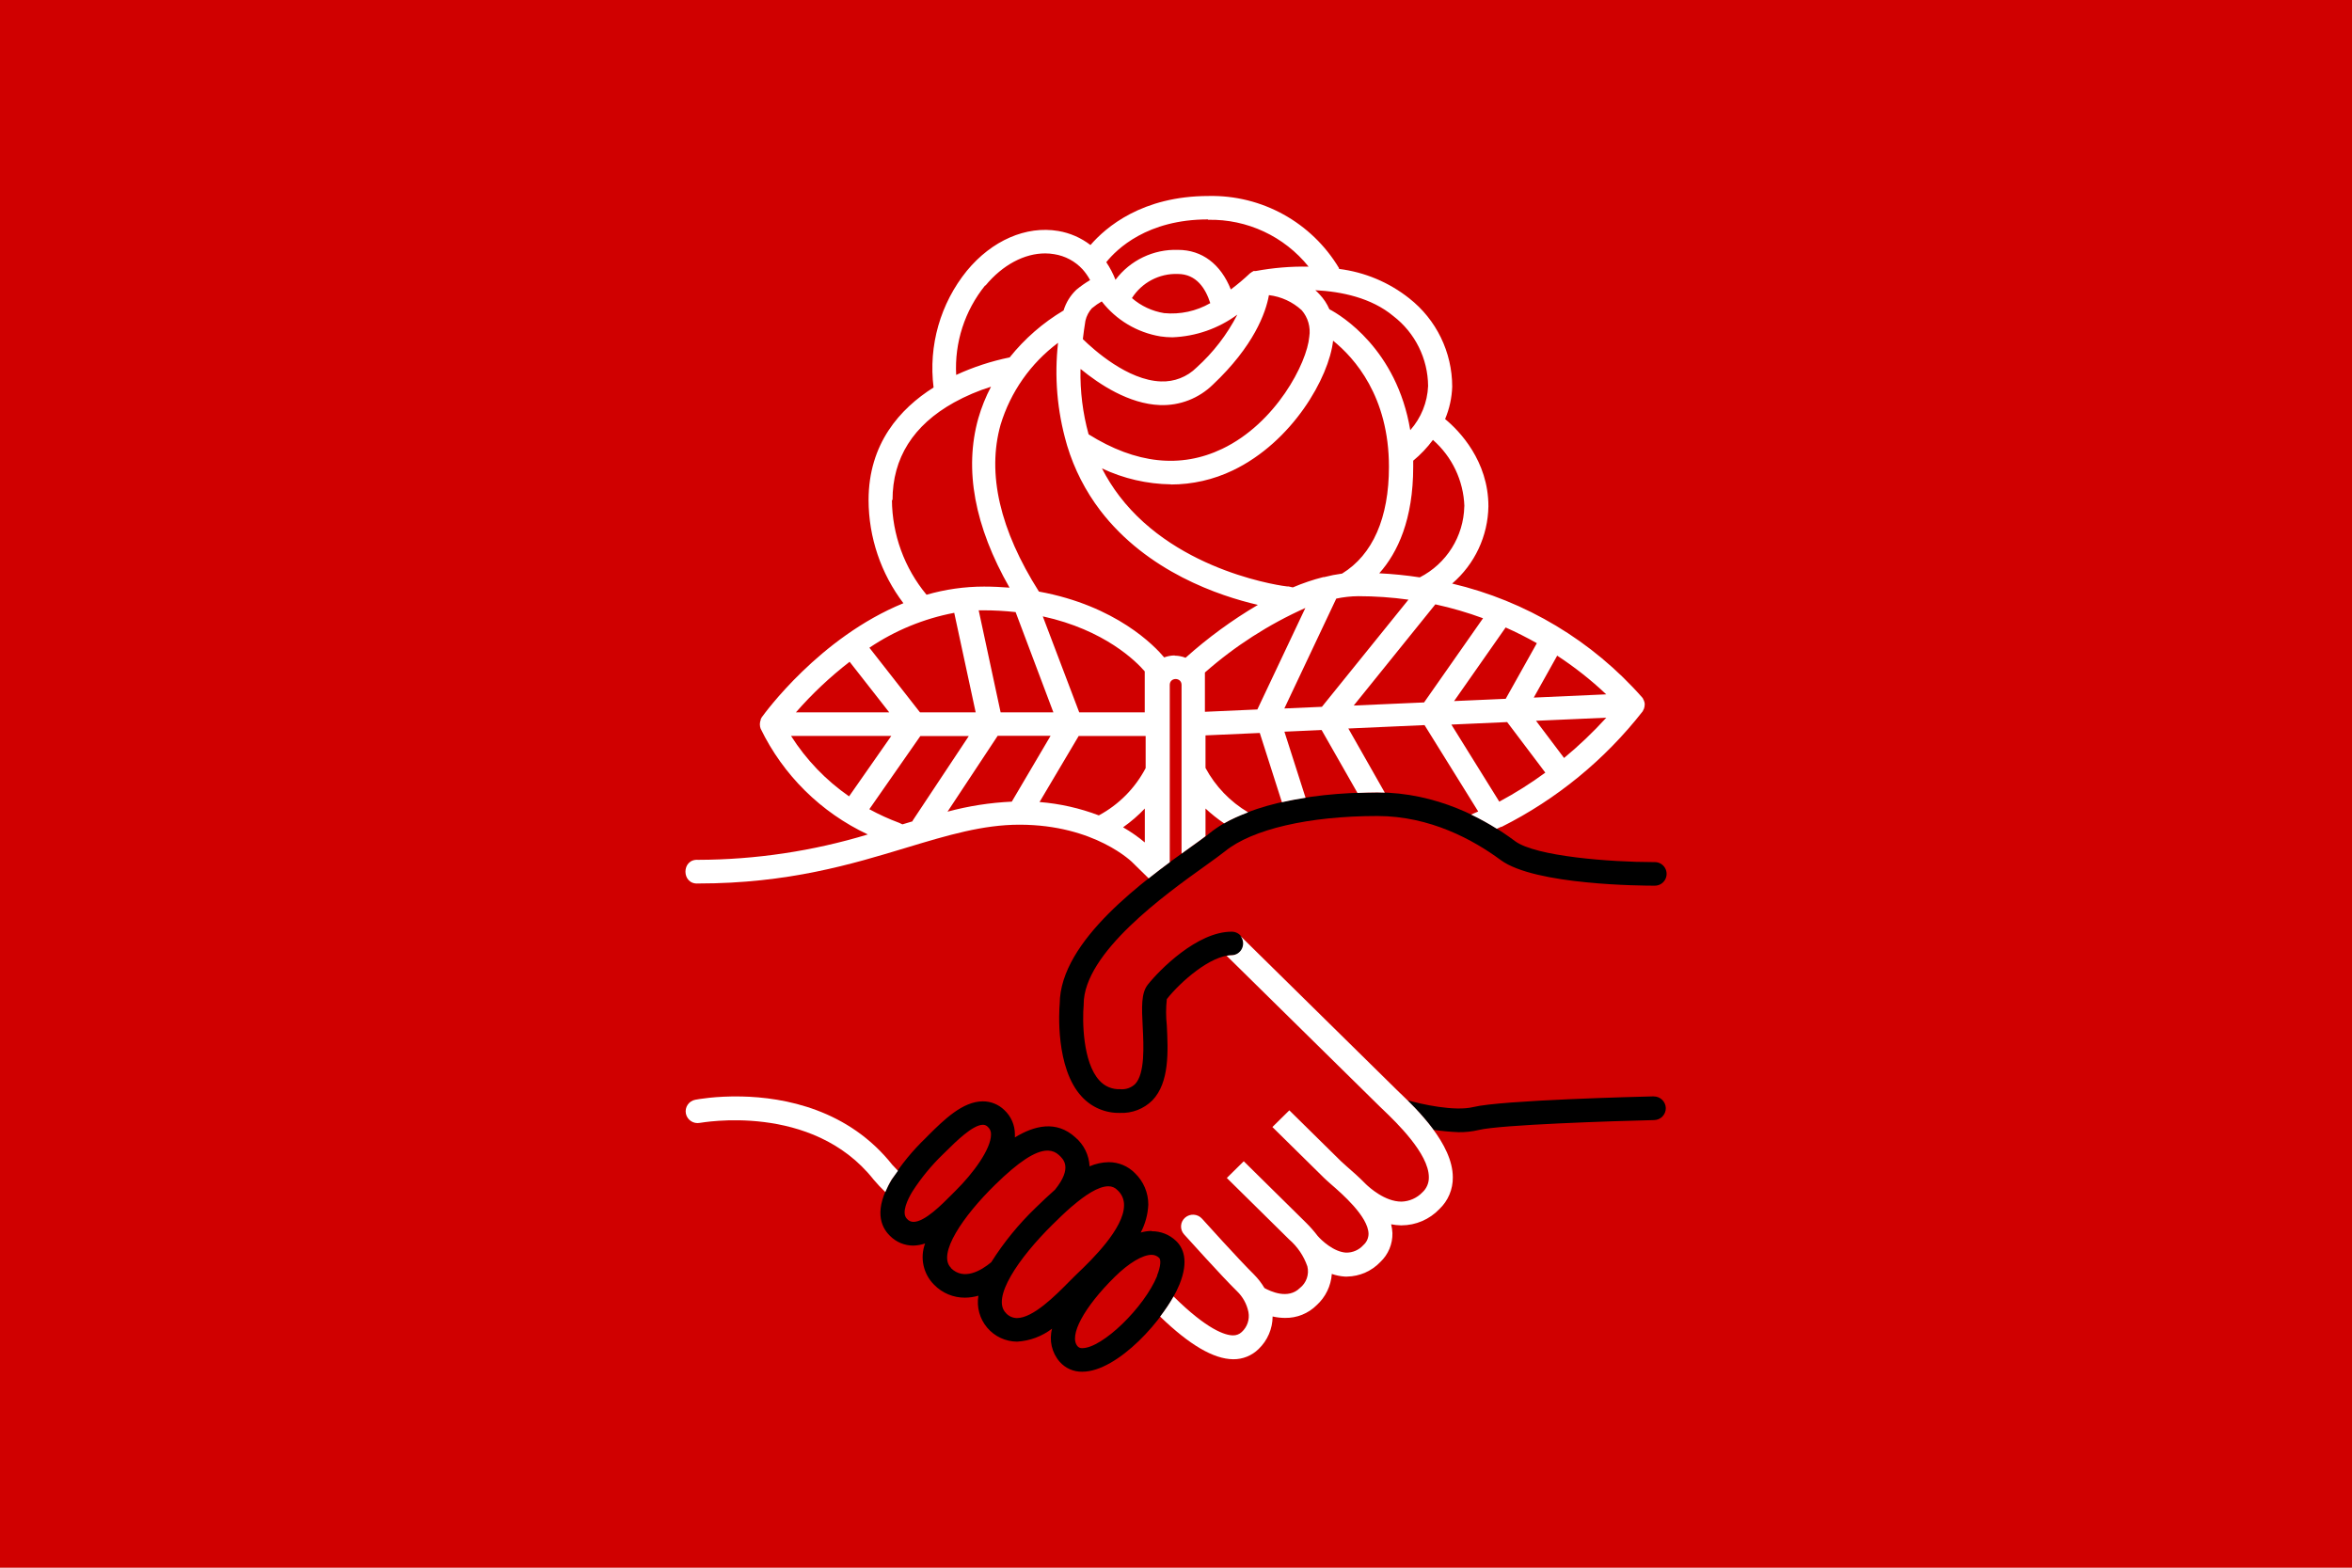
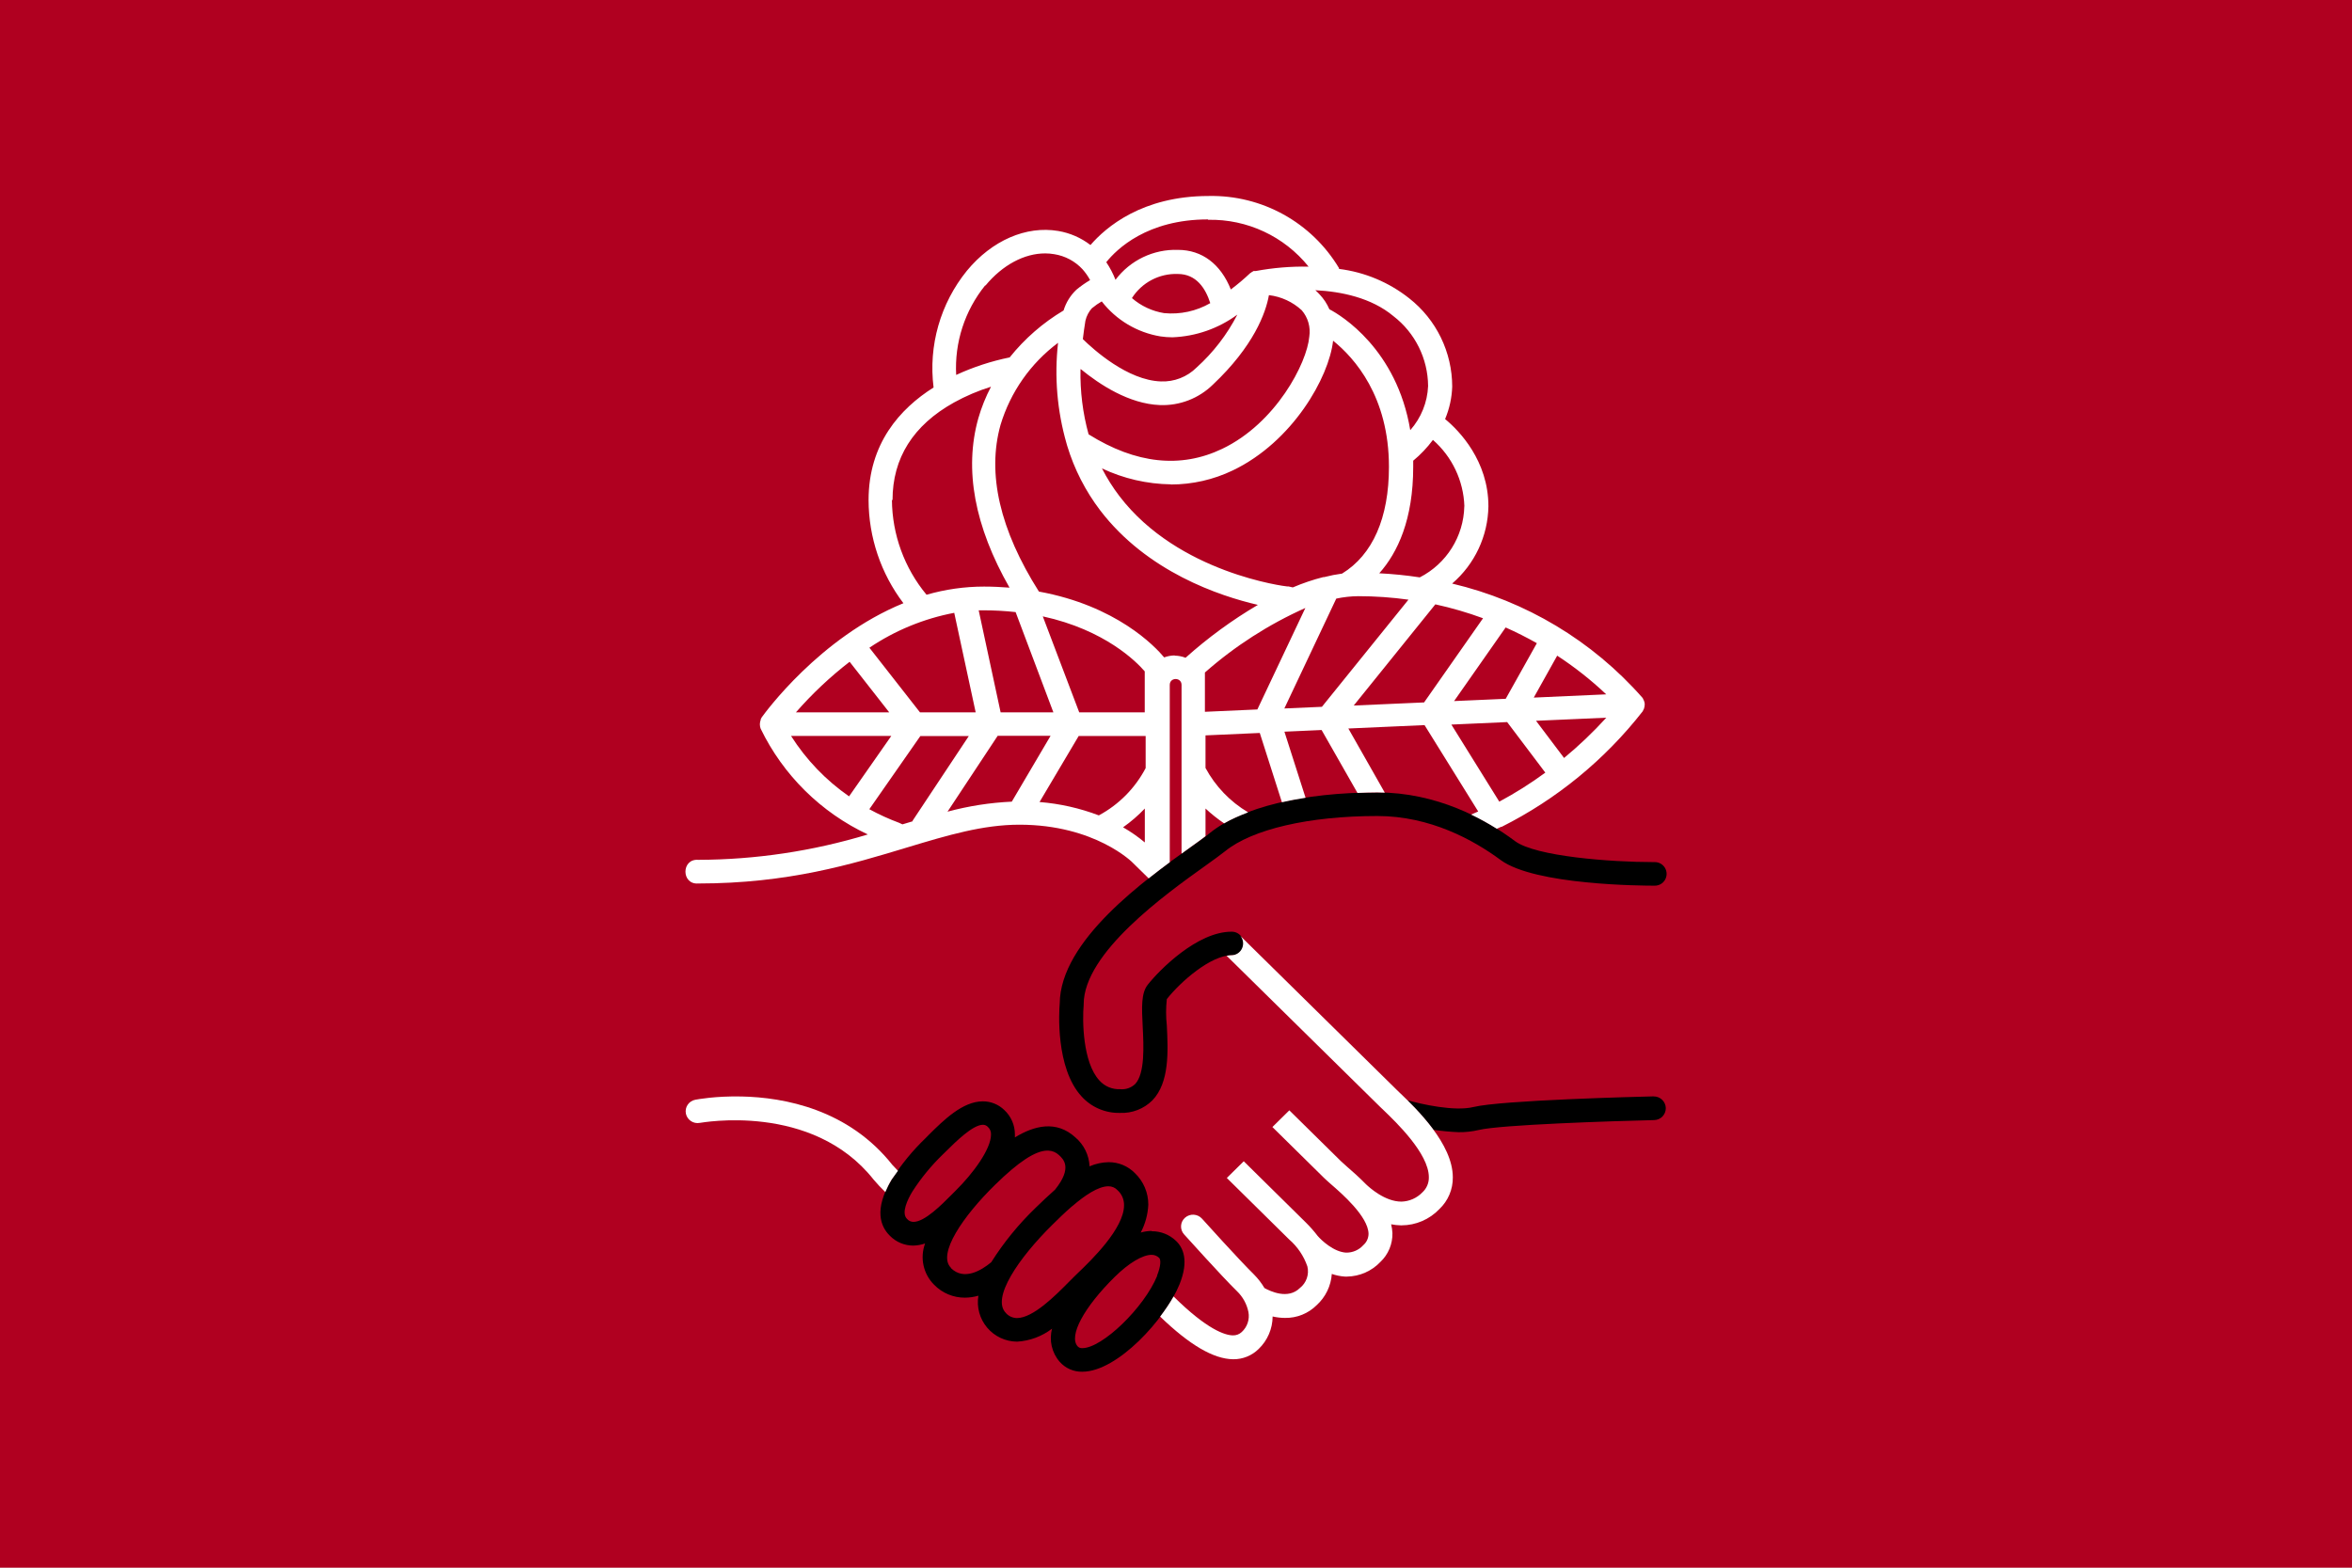
<svg xmlns="http://www.w3.org/2000/svg" xml:space="preserve" id="svg1" width="4608" height="3072" version="1.1" viewBox="0 0 1219.2 812.8">
  <defs id="defs1">
    <style id="style1">.cls-1{fill:#0283c0}.cls-2{fill:#fff}.cls-3{fill:#ef483f}</style>
  </defs>
-   <path id="rect1" d="M 0 0 L 0 812.8 L 1219.2 812.8 L 1219.2 0 L 0 0 z" style="fill:#d00000;fill-rule:evenodd;stroke:none;stroke-width:8.467;stroke-linecap:round;stroke-linejoin:round;fill-opacity:1" />
+   <path id="rect1" d="M 0 0 L 0 812.8 L 1219.2 812.8 L 1219.2 0 L 0 0 z" style="fill:#b00020;fill-rule:evenodd;stroke:none;stroke-width:8.467;stroke-linecap:round;stroke-linejoin:round;fill-opacity:1" />
  <path id="path2" d="m 713.949,410.854 c -38.786,0 -70.521,7.834 -86.858,21.078 -2.037,1.685 -5.563,4.191 -9.676,7.09 -23.742,17.003 -67.857,48.542 -68.093,81.335 -0.314,3.486 -2.311,33.381 11.4,48.191 a 26.015,26.015 0 0 0 19.825,8.462 22.41,22.41 0 0 0 16.808,-6.504 c 8.933,-9.246 8.15,-25.623 7.484,-38.826 a 62.685,62.685 0 0 1 0,-13.673 c 7.209,-9.168 22.879,-22.725 33.535,-22.725 a 6.113,6.113 0 1 0 0,-12.222 c -17.787,0 -37.337,19.823 -43.371,27.424 -3.525,4.427 -3.173,11.754 -2.664,21.783 0.51,10.029 1.215,24.33 -3.916,29.775 a 9.873,9.873 0 0 1 -7.836,2.666 A 13.517,13.517 0 0 1 569.931,560.24 c -8.776,-9.442 -8.895,-31.342 -8.19,-39.178 v -0.39 c 0,-26.682 42.549,-57.123 63,-71.738 4.426,-3.172 7.836,-5.642 10.264,-7.56 14.025,-11.442 43.527,-18.297 78.945,-18.297 27.425,0 49.875,12.42 63.978,22.84 17.709,13.047 73.617,13.281 79.769,13.281 a 6.113,6.113 0 1 0 0,-12.224 h -0.588 c -22.293,0 -61.001,-2.938 -71.736,-10.852 -15.671,-11.754 -40.707,-25.269 -71.423,-25.269 z m 143.433,157.575 c -8.031,0.195 -78.982,1.959 -93.597,5.524 -9.821,2.41 -27.09,-1.471 -34.345,-3.558 4.097,4.038 9.035,9.147 13.615,15.396 a 127.29,127.29 0 0 0 13.012,1.208 42.626,42.626 0 0 0 10.461,-1.136 c 11.244,-2.742 69.462,-4.623 90.933,-5.131 a 6.15,6.15 0 0 0 6.033,-6.27 6.191,6.191 0 0 0 -6.347,-5.994 z m -347.903,2.586 c -10.461,0 -20.257,9.676 -28.132,17.473 l -1.527,1.567 a 116.439,116.439 0 0 0 -17.631,21.509 c -9.403,15.672 -5.68,24.447 -0.9,29.148 a 16.965,16.965 0 0 0 12.105,5.094 20.726,20.726 0 0 0 6.15,-1.097 20.216,20.216 0 0 0 4.666,21.392 22.097,22.097 0 0 0 15.982,6.699 25.662,25.662 0 0 0 6.976,-1.019 20.451,20.451 0 0 0 20.059,23.823 32.988,32.988 0 0 0 18.139,-6.739 18.689,18.689 0 0 0 3.918,17.159 15.162,15.162 0 0 0 11.752,5.173 c 18.219,0 43.097,-27.427 50.345,-45.214 5.094,-12.498 1.842,-19.236 -1.801,-22.644 a 17.904,17.904 0 0 0 -12.576,-4.976 v -0.157 a 21.627,21.627 0 0 0 -5.683,0.822 34.398,34.398 0 0 0 3.92,-14.416 22.488,22.488 0 0 0 -6.975,-16.416 18.963,18.963 0 0 0 -13.556,-5.642 25.976,25.976 0 0 0 -9.912,2.154 20.961,20.961 0 0 0 -7.365,-15.005 c -9.914,-9.051 -21.352,-6.073 -31.342,0 v -1.567 a 17.16,17.16 0 0 0 -5.487,-12.616 15.867,15.867 0 0 0 -11.125,-4.506 z m 212.122,8.936 a 6.072,6.072 0 0 0 0.864,0.855 c -0.327,-0.332 -0.549,-0.541 -0.864,-0.855 z m -212.045,3.21 a 3.525,3.525 0 0 1 2.547,1.136 4.937,4.937 0 0 1 1.605,3.918 c 0,7.523 -9.167,20.059 -18.376,29.149 l -2.232,2.234 c -4.819,4.857 -13.791,13.947 -19.59,13.906 a 4.388,4.388 0 0 1 -3.33,-1.527 c -3.173,-3.095 0.393,-10.265 2.783,-14.222 a 107.859,107.859 0 0 1 15.67,-19.119 l 1.607,-1.567 c 5.25,-5.211 14.025,-13.908 19.315,-13.908 z m 33.288,13.386 c 0.201,-0.003 0.4,-4.9e-4 0.596,0.009 2.09,0.093 3.894,0.857 5.452,2.277 2.35,2.154 7.17,6.582 -2,17.982 a 283.137,283.137 0 0 0 -10.107,9.443 151.034,151.034 0 0 0 -22.959,28.17 c -5.172,4.31 -14.143,9.675 -20.881,3.056 v -0.157 c -7.209,-7.13 6.307,-26.837 22.92,-43.095 12.069,-11.814 20.745,-17.587 26.979,-17.683 z m 31.711,18.505 a 6.308,6.308 0 0 1 4.74,2.037 10.226,10.226 0 0 1 3.369,7.834 c 0,11.99 -16.886,28.406 -24.095,35.262 l -1.725,1.684 c -0.9,0.863 -1.841,1.842 -2.86,2.86 -6.895,6.974 -18.453,18.649 -26.875,18.649 a 7.836,7.836 0 0 1 -5.643,-2.546 h 0.039 c -7.835,-7.641 6.504,-28.562 24.095,-45.918 2.625,-2.586 6.112,-6.033 9.913,-9.324 l 0.51,-0.393 c 6.228,-5.328 13.202,-10.146 18.531,-10.146 z m 22.41,35.534 v 10e-4 a 5.564,5.564 0 0 1 3.918,1.605 c 0.9,0.862 0.939,4.114 -1.137,9.248 h 0.119 c -6.739,16.494 -28.485,37.531 -38.828,37.531 a 2.939,2.939 0 0 1 -2.429,-0.939 c -4.74,-5.369 3.213,-20.217 19.316,-36.084 7.208,-7.091 14.34,-11.363 19.041,-11.363 z" style="display:inline;stroke-width:1" />
  <path id="path3" d="m 417.703,67.745 c -23.01,0 -35.548,10.84 -40.824,16.951 -3.257,-2.503 -7.077,-4.171 -11.127,-4.858 -11.126,-1.88 -22.932,3.265 -31.577,13.739 -9.176,11.321 -13.336,25.895 -11.519,40.354 -11.623,7.34 -22.462,19.406 -22.462,38.943 0.034,12.868 4.261,25.375 12.04,35.626 -28.991,11.832 -47.98,38.082 -48.998,39.493 -0.131,0.209 -0.21,0.417 -0.314,0.626 v 0.183 c -0.173,0.442 -0.27,0.91 -0.287,1.384 v 0.314 c 0.008,0.464 0.097,0.924 0.261,1.358 7.787,16.075 20.863,28.986 37.037,36.567 -19.005,5.764 -38.751,8.72 -58.611,8.775 -5.882,-0.449 -5.882,8.625 0,8.176 31.107,0 52.995,-6.634 72.297,-12.485 14.026,-4.231 26.119,-7.836 38.708,-7.836 26.12,0 39.18,13.06 39.388,13.373 l 5.275,5.179 c 2.501,-1.98 4.941,-3.84 7.288,-5.574 v -61.323 c 0.033,-2.683 4.042,-2.683 4.075,0 v 58.349 c 1.102,-0.794 2.288,-1.659 3.291,-2.378 2.121,-1.495 3.614,-2.606 4.989,-3.656 v -9.559 c 2.007,1.872 4.156,3.584 6.429,5.123 2.441,-1.409 5.274,-2.652 8.299,-3.803 -6.214,-3.68 -11.307,-8.986 -14.729,-15.345 v -11.258 l 18.754,-0.835 7.649,23.941 c 2.606,-0.594 5.335,-1.107 8.174,-1.548 l -7.308,-22.838 12.85,-0.574 12.397,21.749 c 2.259,-0.084 4.512,-0.175 6.852,-0.175 h 0.001 c 0.872,0 1.728,0.038 2.586,0.07 l -12.59,-22.167 26.328,-1.176 18.545,29.854 -2.447,1.072 c 3.224,1.542 6.17,3.204 8.883,4.908 0.476,-0.215 0.952,-0.432 1.426,-0.651 h 0.208 c 19.011,-9.538 35.667,-23.178 48.765,-39.936 0.125,-0.207 0.23,-0.426 0.313,-0.653 0.085,-0.131 0.156,-0.271 0.21,-0.418 l -0.053,0.078 c 0.156,-0.463 0.236,-0.948 0.235,-1.436 v -0.21 c -0.043,-0.405 -0.148,-0.802 -0.313,-1.175 -0.063,-0.156 -0.142,-0.305 -0.236,-0.444 0,-0.156 -0.156,-0.34 -0.26,-0.47 -17.289,-19.652 -40.265,-33.436 -65.742,-39.44 7.815,-6.699 12.38,-16.429 12.537,-26.72 0,-15.67 -10.056,-26.118 -14.967,-30.14 1.495,-3.554 2.328,-7.351 2.456,-11.205 -0.006,-11.919 -5.485,-23.176 -14.862,-30.534 -7.004,-5.547 -15.398,-9.061 -24.264,-10.16 V 92.664 C 453.31,76.865 436.108,67.352 417.703,67.746 Z m -0.235,8.097 0.079,0.13 c 13.456,-0.279 26.28,5.704 34.712,16.194 -6.13,-0.116 -12.256,0.392 -18.283,1.515 h -0.706 c 0,0 -0.157,-2.92e-4 -0.235,0.13 -0.253,0.117 -0.49,0.267 -0.705,0.445 -0.092,0.042 -0.18,0.095 -0.261,0.157 -2.121,2.005 -4.354,3.888 -6.687,5.641 -3.474,-8.723 -9.899,-13.686 -18.283,-13.686 -8.447,-0.273 -16.498,3.586 -21.574,10.343 -0.836,-2.139 -1.905,-4.18 -3.187,-6.086 3.657,-4.57 14.183,-14.783 35.13,-14.783 z m -56.187,11.748 c 1.03,0.005 2.052,0.093 3.061,0.266 3.76,0.589 7.211,2.429 9.795,5.224 1.014,1.139 1.89,2.392 2.612,3.735 -1.662,0.978 -3.243,2.087 -4.728,3.317 -2.078,1.969 -3.608,4.444 -4.44,7.182 -7.13,4.246 -13.438,9.74 -18.623,16.22 -6.377,1.3 -12.582,3.334 -18.492,6.06 -0.602,-11.19 2.962,-22.207 10.003,-30.925 l 0.13,0.026 c 5.897,-7.13 13.474,-11.141 20.682,-11.105 z m 45.766,7.109 v 10e-4 c 6.425,0 9.611,4.988 11.23,10.08 -4.83,2.783 -10.409,3.989 -15.958,3.449 -4.116,-0.663 -7.965,-2.463 -11.113,-5.196 3.43,-5.389 9.457,-8.56 15.841,-8.334 z m 47.536,5.615 c 8.985,0.444 19.38,2.612 26.955,8.933 7.515,5.782 11.947,14.704 12.015,24.186 -0.239,5.642 -2.416,11.029 -6.164,15.254 -4.65,-27.973 -23.9,-39.701 -27.948,-41.79 -0.817,-1.904 -1.966,-3.646 -3.395,-5.146 -0.455,-0.511 -0.943,-0.991 -1.463,-1.437 z m -16.037,1.698 c 4.234,0.505 8.201,2.333 11.336,5.224 2.171,2.516 3.127,5.859 2.612,9.142 -0.784,9.115 -11.519,29.88 -30.09,38.76 -14.286,6.844 -29.827,5.224 -46.178,-5.014 -2.013,-7.331 -2.954,-14.914 -2.795,-22.515 l 0.157,0.026 c 6.4,5.224 16.586,11.988 27.32,12.38 6.808,0.251 13.42,-2.309 18.284,-7.078 14.052,-13.242 18.283,-24.787 19.354,-30.925 z m -57.775,2.168 c 4.991,6.441 12.23,10.76 20.269,12.093 1.374,0.208 2.762,0.313 4.152,0.314 8.095,-0.305 15.912,-3.035 22.437,-7.836 -3.546,6.897 -8.317,13.092 -14.079,18.283 -3.266,3.258 -7.745,5 -12.354,4.806 -11.492,-0.392 -23.194,-10.944 -26.955,-14.626 0.261,-2.09 0.523,-4.206 0.889,-6.347 0.379,-1.648 1.18,-3.169 2.324,-4.415 h 0.052 c 1.019,-0.852 2.112,-1.613 3.265,-2.272 z m 79.95,13.582 c 7.392,5.955 19.302,19.276 19.302,43.593 0,17.63 -5.59,30.402 -16.193,36.906 -2.069,0.274 -4.119,0.675 -6.139,1.201 -0.104,-0.012 -0.209,-0.012 -0.313,0 -3.615,0.913 -7.151,2.11 -10.578,3.578 l -1.489,-0.34 c -0.078,-0.013 -0.157,-0.013 -0.235,0 -0.078,-0.011 -0.157,-0.011 -0.235,0 -0.392,0 -37.559,-4.517 -57.932,-31.185 -2.307,-3.014 -4.335,-6.231 -6.06,-9.612 7.462,3.524 15.595,5.404 23.847,5.511 l -0.052,0.052 c 7.424,0.003 14.754,-1.666 21.444,-4.884 20.634,-9.899 33.223,-32.126 34.633,-44.819 z m -95.047,0.732 c -1.315,11.704 -0.312,23.552 2.952,34.868 0.042,0.251 0.112,0.496 0.209,0.731 2.443,8.065 6.308,15.628 11.414,22.332 16.246,21.235 41.163,29.567 54.484,32.65 -8.918,5.25 -17.291,11.374 -24.996,18.282 -1.198,-0.473 -2.473,-0.721 -3.761,-0.731 v -0.079 c -1.239,0.024 -2.466,0.254 -3.63,0.68 -3.213,-3.866 -16.534,-17.866 -43.28,-22.75 -13.504,-21.313 -17.996,-40.72 -13.269,-57.618 3.42,-11.338 10.387,-21.28 19.877,-28.365 z m -23.167,15.174 c -1.831,3.48 -3.301,7.139 -4.388,10.918 -4.963,17.683 -1.306,37.35 10.787,58.533 -2.821,-0.21 -5.72,-0.366 -8.776,-0.366 -6.734,-0.002 -13.435,0.948 -19.903,2.821 -7.644,-9.212 -11.869,-20.783 -11.962,-32.753 l 0.209,0.026 c 0,-14.522 7.13,-25.858 21.235,-33.72 4.071,-2.247 8.359,-4.076 12.798,-5.459 z m 152.718,18.388 c 6.625,5.8 10.557,14.081 10.865,22.88 l -0.026,0.105 c -0.233,10.381 -6.14,19.798 -15.384,24.526 -4.64,-0.709 -9.312,-1.18 -14,-1.41 6.373,-7.157 11.727,-18.598 11.727,-36.802 v -2.116 c 2.555,-2.11 4.845,-4.522 6.818,-7.183 z m -25.78,54.014 c 5.793,0.003 11.579,0.405 17.317,1.202 l -29.906,37.037 -12.98,0.57 17.942,-37.973 c 2.508,-0.533 5.063,-0.814 7.627,-0.836 z m 26.615,2.821 c 5.597,1.221 11.104,2.827 16.481,4.806 l -20.373,29.096 -24.316,1.072 z m -44.924,1.254 -16.586,35.078 -18.126,0.81 v -13.583 c 10.38,-9.143 22.083,-16.663 34.712,-22.305 z m -112.887,0.81 h 1.724 c 3.688,0.002 7.372,0.208 11.037,0.615 l 13.045,34.645 h -18.231 z m -8.449,0.869 -10e-4,0.001 7.406,34.39 H 317.955 L 300.481,223.884 c 8.853,-5.968 18.829,-10.071 29.319,-12.06 z m 30.598,1.22 h 10e-4 c 21.469,4.675 32.36,15.671 35.234,19.015 v 14.156 h -22.645 z m 159.953,3.84 c 3.681,1.637 7.28,3.45 10.787,5.432 l -10.761,19.224 -17.84,0.784 z m 17.813,9.742 c 6.037,3.945 11.71,8.42 16.951,13.374 l -25.048,1.123 8.097,-14.496 z m -244.517,2.116 13.677,17.473 h -32.23 c 5.601,-6.414 11.815,-12.266 18.553,-17.473 z m 261.494,19.328 c -4.531,4.98 -9.409,9.633 -14.6,13.921 l -9.69,-12.85 z m -34.268,1.515 13.19,17.473 c -5.059,3.714 -10.374,7.066 -15.906,10.03 l -16.56,-26.641 z m -176.068,4.754 h 18.283 l -13.399,22.749 c -7.522,0.345 -14.984,1.51 -22.253,3.474 l 0.105,-0.105 z m -71.41,0.025 h 34.66 l -14.6,20.896 c -8.013,-5.558 -14.833,-12.663 -20.06,-20.896 z m 99.41,0.027 h 23.141 v 11.1 c -3.63,6.931 -9.251,12.616 -16.141,16.324 l -0.027,0.027 c -6.58,-2.506 -13.484,-4.063 -20.503,-4.623 z m -54.721,0.026 h 10e-4 16.743 l -19.408,29.253 c -0.007,0.07 -0.007,0.14 0,0.209 l -3.474,1.045 h -0.078 l -1.123,-0.523 c -3.54,-1.316 -6.979,-2.887 -10.291,-4.701 z m 77.575,25.048 v 11.727 c -2.339,-1.96 -4.848,-3.707 -7.496,-5.223 v -0.027 c 2.705,-1.908 5.216,-4.077 7.496,-6.477 z m 33.029,44.048 c 2.182,2.632 0.348,6.62 -3.071,6.675 -0.544,0 -1.112,0.069 -1.691,0.17 l 53.015,52.199 1.202,1.149 c 4.257,4.1 15.671,14.992 15.671,23.193 0.048,1.98 -0.761,3.884 -2.22,5.224 -1.903,1.985 -4.512,3.139 -7.261,3.213 -5.72,0 -11.075,-4.885 -12.224,-5.982 -2.403,-2.455 -4.806,-4.57 -6.686,-6.19 -0.81,-0.73 -1.49,-1.305 -1.907,-1.723 l -17.917,-17.657 -5.851,5.773 17.891,17.63 c 0.496,0.496 1.306,1.201 2.272,2.063 3.866,3.343 12.903,11.205 13.06,17.16 0.006,1.51 -0.642,2.948 -1.776,3.944 -1.513,1.692 -3.686,2.645 -5.955,2.612 -4.258,-0.209 -8.567,-4.257 -9.873,-5.798 -1.225,-1.606 -2.561,-3.124 -3.996,-4.545 l -21.522,-21.235 -5.851,5.773 21.522,21.235 c 2.896,2.503 5.077,5.729 6.32,9.35 0.668,2.787 -0.352,5.707 -2.611,7.47 -4.075,4.022 -10.16,1.123 -12.224,0 -1.009,-1.712 -2.229,-3.291 -3.63,-4.701 -5.015,-4.91 -17.84,-19.146 -17.97,-19.302 -1.528,-1.674 -4.112,-1.825 -5.825,-0.34 -1.718,1.482 -1.882,4.086 -0.365,5.772 0.548,0.575 13.06,14.549 18.283,19.642 2.034,1.948 3.42,4.474 3.97,7.235 0.472,2.546 -0.408,5.155 -2.325,6.895 -0.811,0.764 -1.89,1.177 -3.003,1.15 -2.666,0 -8.899,-1.918 -20.542,-13.45 -1.257,2.258 -2.859,4.61 -4.635,6.962 10.155,9.807 18.452,14.669 25.23,14.741 3.291,0.041 6.461,-1.238 8.802,-3.552 3.065,-2.935 4.808,-6.988 4.832,-11.231 1.405,0.324 2.842,0.49 4.284,0.496 4.094,0.068 8.042,-1.524 10.943,-4.414 3.068,-2.787 4.94,-6.652 5.224,-10.787 1.458,0.507 2.978,0.814 4.519,0.914 h 0.757 c 4.352,-0.07 8.493,-1.887 11.493,-5.041 2.744,-2.583 4.263,-6.21 4.179,-9.978 -0.046,-1.031 -0.195,-2.054 -0.445,-3.055 1.102,0.216 2.221,0.338 3.344,0.365 h 0.26 c 4.936,-0.015 9.653,-2.043 13.06,-5.615 3.021,-2.853 4.708,-6.841 4.65,-10.996 0,-11.597 -12.694,-23.769 -18.1,-28.992 l -0.079,-0.053 -1.123,-1.097 z m -172.445,55.482 c -8.94,-0.187 -15.274,1.005 -15.94,1.132 -2.229,0.421 -3.685,2.582 -3.239,4.806 0.471,2.191 2.604,3.606 4.806,3.187 0.392,0 38.813,-7.287 60.074,19.615 1.264,1.503 2.61,2.935 4.034,4.288 0.571,-1.351 1.255,-2.767 2.183,-4.313 0.705,-1.025 1.435,-2.032 2.188,-3.022 -0.628,-0.629 -1.236,-1.277 -1.824,-1.943 H 308.5 c -15.215,-19.295 -37.357,-23.44 -52.257,-23.751 z" style="display:inline;fill:#fff;fill-opacity:1;stroke-width:.667" transform="matrix(1.500002,0,0,1.500002,-0.05175621,-0.00172183)" />
</svg>
